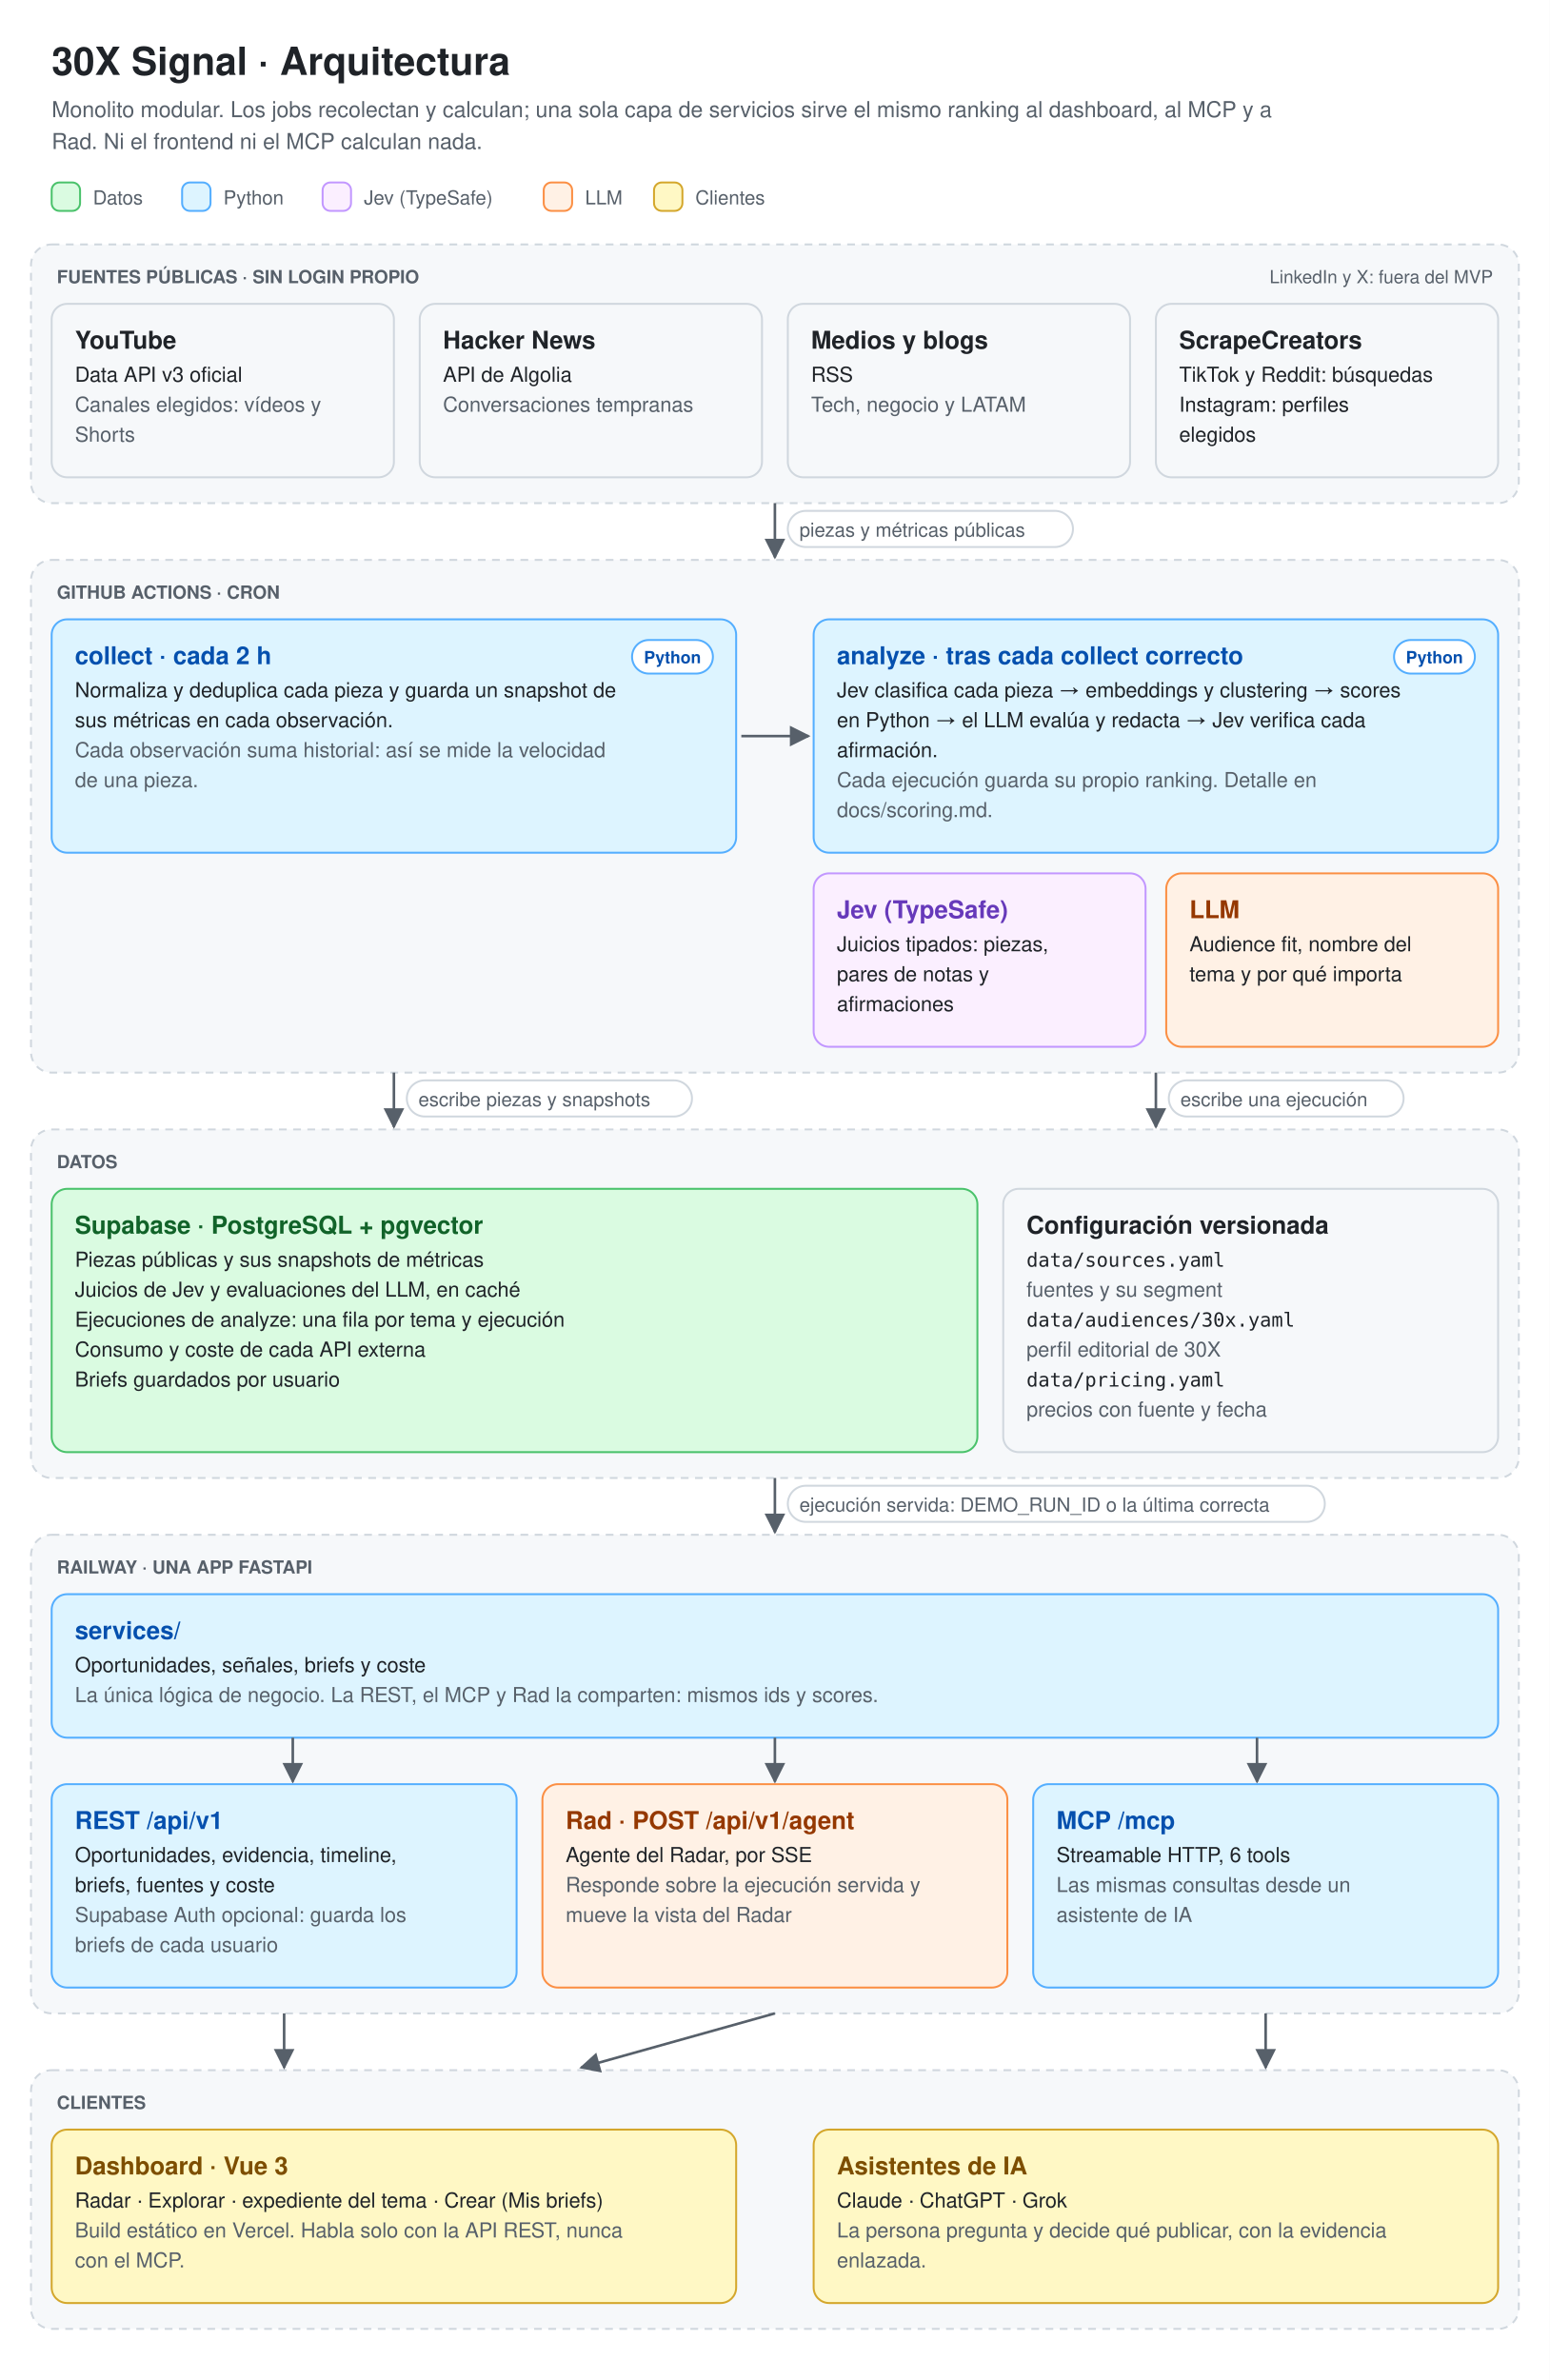
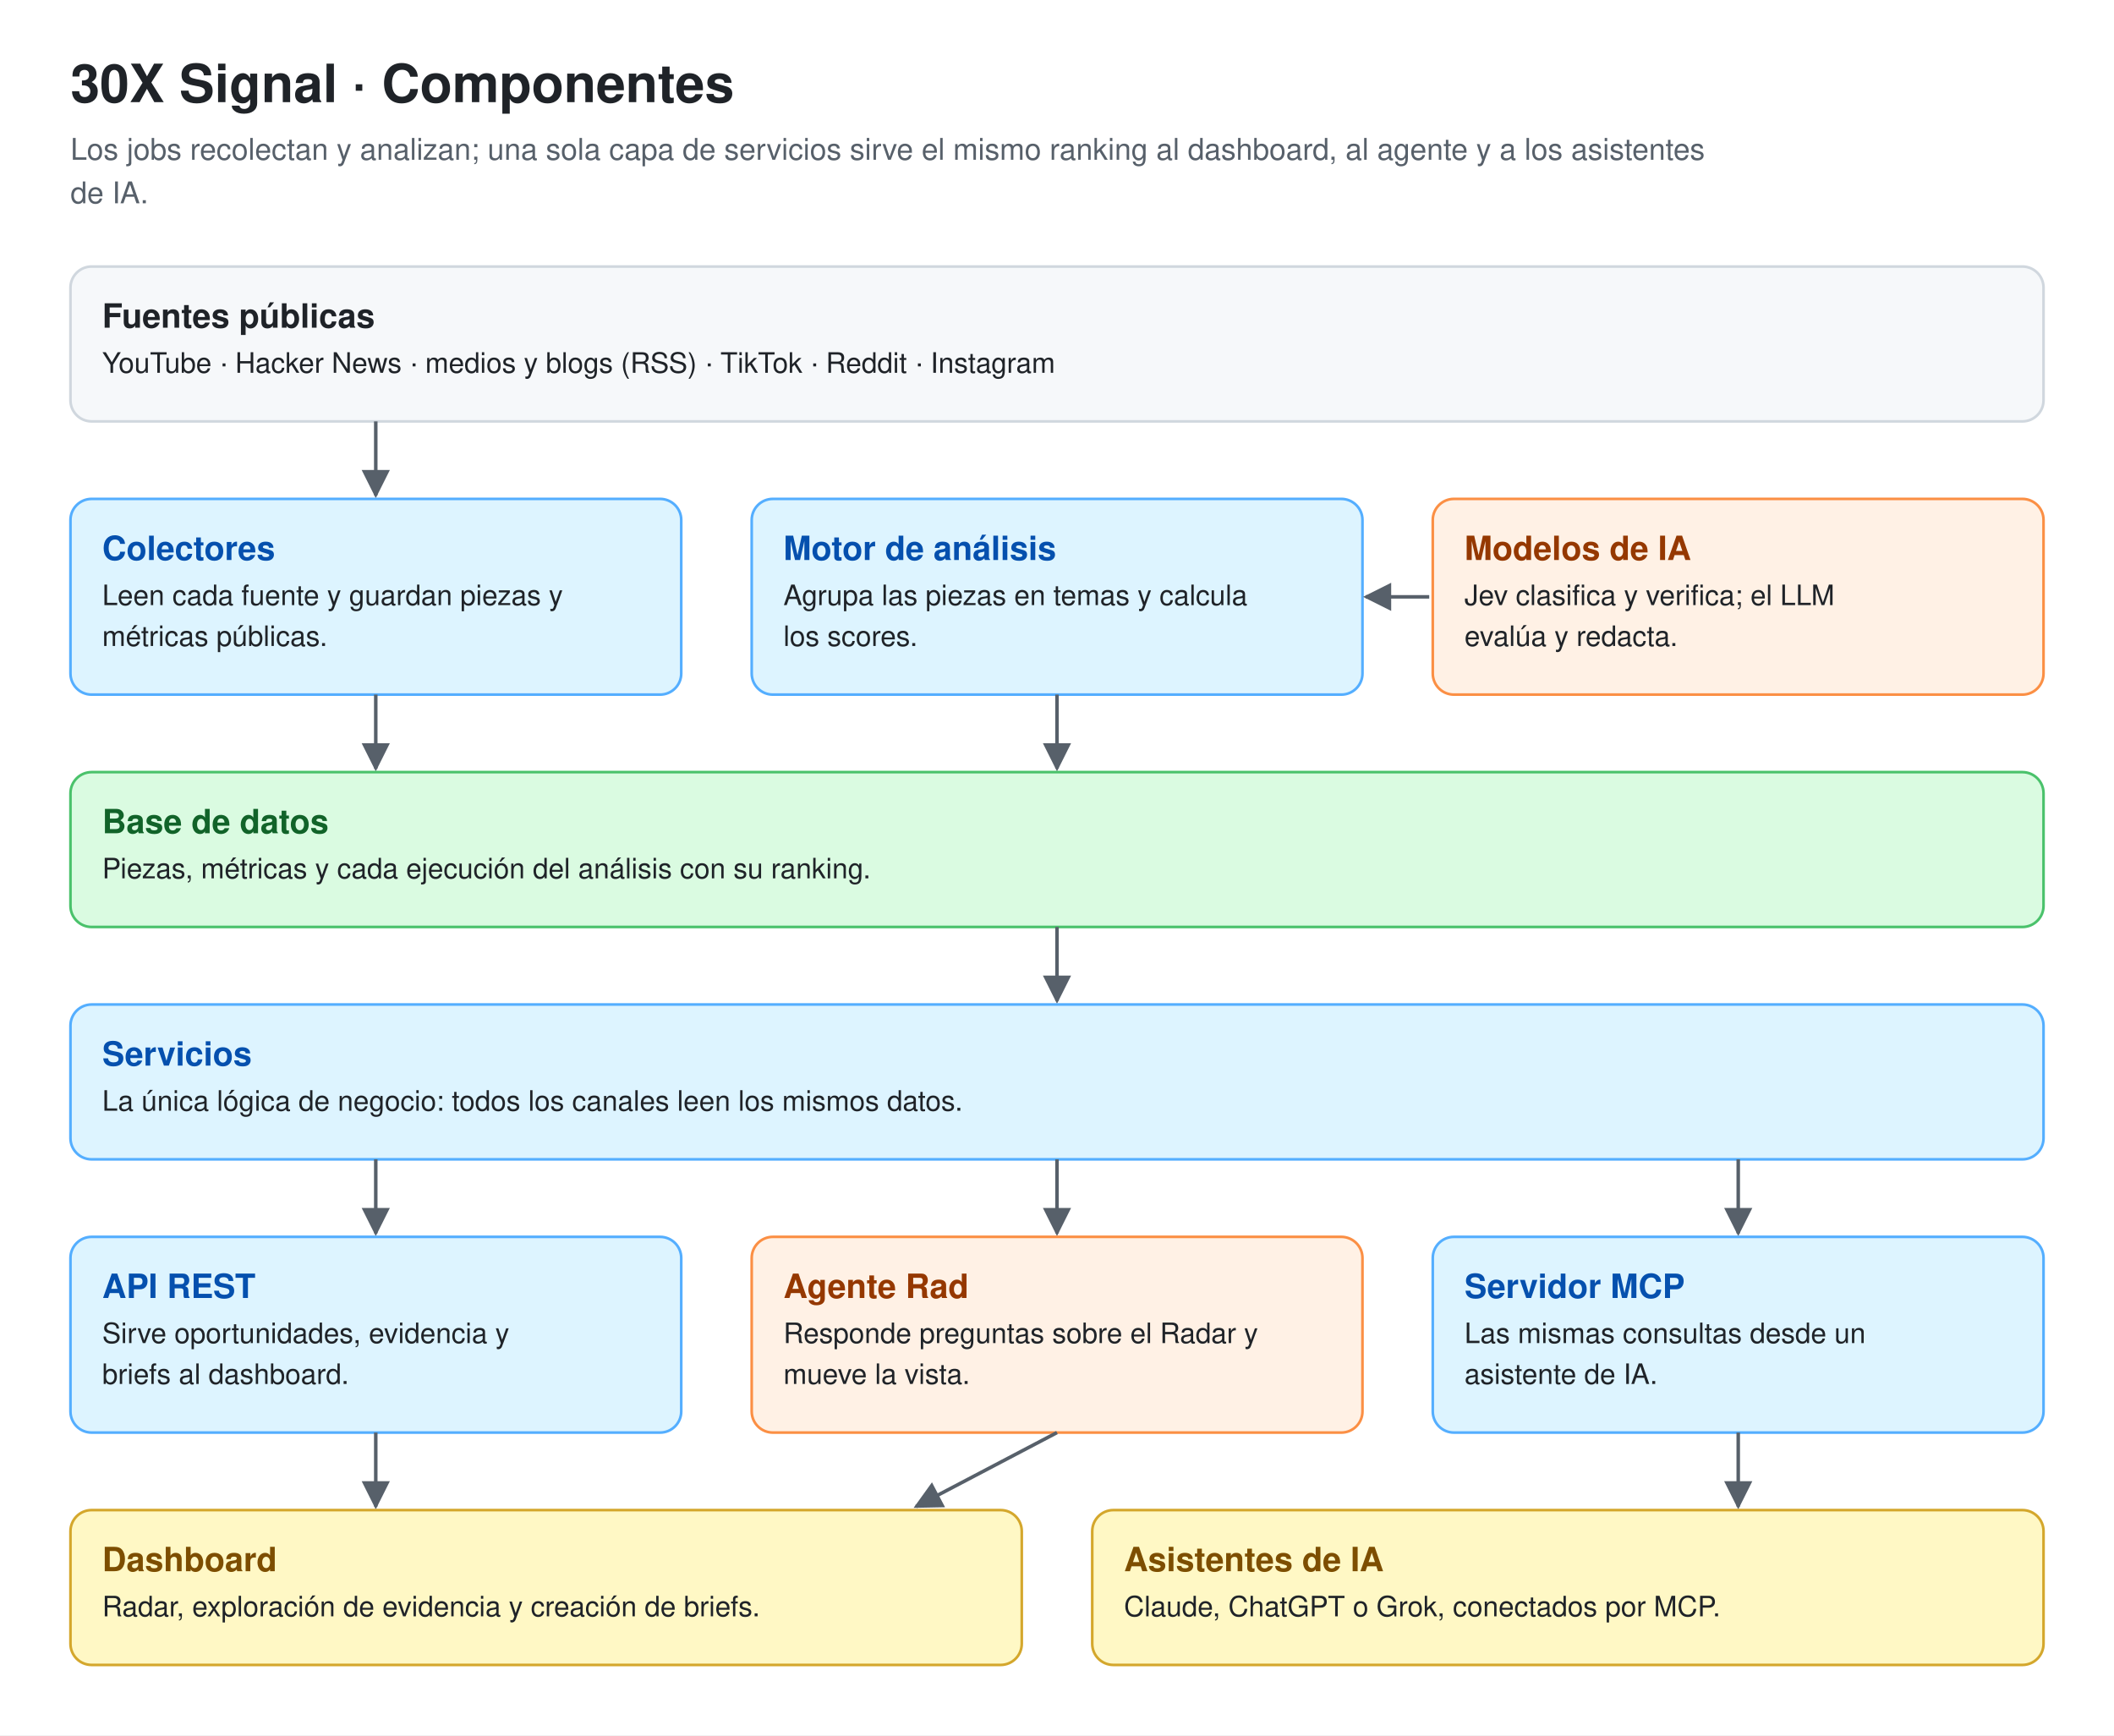
- <svg xmlns="http://www.w3.org/2000/svg" width="1200" height="1843" viewBox="0 0 1200 1843" role="img" aria-labelledby="t d">
+ <svg xmlns="http://www.w3.org/2000/svg" width="1200" height="985" viewBox="0 0 1200 985" role="img" aria-labelledby="t d">
  <defs>
    <marker id="arrow" viewBox="0 0 10 10" refX="9" refY="5" markerWidth="8" markerHeight="8" orient="auto-start-reverse">
      <path d="M0 0L10 5L0 10z" fill="#57606a" />
    </marker>
  </defs>
-   <rect width="1200" height="1843" fill="#ffffff" />
-   <rect x="24.0" y="1603.1" width="1152.0" height="200.3" rx="16" fill="#f6f8fa" stroke="#d0d7de" stroke-width="1.5" stroke-dasharray="6 5" />
-   <text x="44.0" y="1633.1" font-family="-apple-system, BlinkMacSystemFont, 'Segoe UI', Helvetica, Arial, sans-serif" font-size="14" font-weight="700" fill="#57606a" text-anchor="start">CLIENTES</text>
-   <rect x="24.0" y="1188.5" width="1152.0" height="370.6" rx="16" fill="#f6f8fa" stroke="#d0d7de" stroke-width="1.5" stroke-dasharray="6 5" />
-   <text x="44.0" y="1218.5" font-family="-apple-system, BlinkMacSystemFont, 'Segoe UI', Helvetica, Arial, sans-serif" font-size="14" font-weight="700" fill="#57606a" text-anchor="start">RAILWAY · UNA APP FASTAPI</text>
-   <rect x="24.0" y="874.6" width="1152.0" height="269.9" rx="16" fill="#f6f8fa" stroke="#d0d7de" stroke-width="1.5" stroke-dasharray="6 5" />
-   <text x="44.0" y="904.6" font-family="-apple-system, BlinkMacSystemFont, 'Segoe UI', Helvetica, Arial, sans-serif" font-size="14" font-weight="700" fill="#57606a" text-anchor="start">DATOS</text>
-   <rect x="24.0" y="433.6" width="1152.0" height="397.0" rx="16" fill="#f6f8fa" stroke="#d0d7de" stroke-width="1.5" stroke-dasharray="6 5" />
-   <text x="44.0" y="463.6" font-family="-apple-system, BlinkMacSystemFont, 'Segoe UI', Helvetica, Arial, sans-serif" font-size="14" font-weight="700" fill="#57606a" text-anchor="start">GITHUB ACTIONS · CRON</text>
-   <rect x="24.0" y="189.3" width="1152.0" height="200.3" rx="16" fill="#f6f8fa" stroke="#d0d7de" stroke-width="1.5" stroke-dasharray="6 5" />
-   <text x="44.0" y="219.3" font-family="-apple-system, BlinkMacSystemFont, 'Segoe UI', Helvetica, Arial, sans-serif" font-size="14" font-weight="700" fill="#57606a" text-anchor="start">FUENTES PÚBLICAS · SIN LOGIN PROPIO</text>
-   <text x="1156.0" y="219.3" font-family="-apple-system, BlinkMacSystemFont, 'Segoe UI', Helvetica, Arial, sans-serif" font-size="14" font-weight="400" fill="#57606a" text-anchor="end">LinkedIn y X: fuera del MVP</text>
-   <text x="40.0" y="58.0" font-family="-apple-system, BlinkMacSystemFont, 'Segoe UI', Helvetica, Arial, sans-serif" font-size="30" font-weight="700" fill="#1f2328" text-anchor="start">30X Signal · Arquitectura</text>
-   <text x="40.0" y="90.7" font-family="-apple-system, BlinkMacSystemFont, 'Segoe UI', Helvetica, Arial, sans-serif" font-size="17" font-weight="400" fill="#57606a" text-anchor="start">Monolito modular. Los jobs recolectan y calculan; una sola capa de servicios sirve el mismo ranking al dashboard, al MCP y a</text>
-   <text x="40.0" y="115.4" font-family="-apple-system, BlinkMacSystemFont, 'Segoe UI', Helvetica, Arial, sans-serif" font-size="17" font-weight="400" fill="#57606a" text-anchor="start">Rad. Ni el frontend ni el MCP calculan nada.</text>
-   <rect x="40.0" y="141.3" width="22.0" height="22.0" rx="6" fill="#dafbe1" stroke="#4ac26b" stroke-width="1.5" />
-   <text x="72.0" y="158.3" font-family="-apple-system, BlinkMacSystemFont, 'Segoe UI', Helvetica, Arial, sans-serif" font-size="15" font-weight="400" fill="#57606a" text-anchor="start">Datos</text>
-   <rect x="141.0" y="141.3" width="22.0" height="22.0" rx="6" fill="#ddf4ff" stroke="#54aeff" stroke-width="1.5" />
-   <text x="173.0" y="158.3" font-family="-apple-system, BlinkMacSystemFont, 'Segoe UI', Helvetica, Arial, sans-serif" font-size="15" font-weight="400" fill="#57606a" text-anchor="start">Python</text>
-   <rect x="249.8" y="141.3" width="22.0" height="22.0" rx="6" fill="#fbefff" stroke="#c297ff" stroke-width="1.5" />
-   <text x="281.8" y="158.3" font-family="-apple-system, BlinkMacSystemFont, 'Segoe UI', Helvetica, Arial, sans-serif" font-size="15" font-weight="400" fill="#57606a" text-anchor="start">Jev (TypeSafe)</text>
-   <rect x="421.0" y="141.3" width="22.0" height="22.0" rx="6" fill="#fff1e5" stroke="#fb8f44" stroke-width="1.5" />
-   <text x="453.0" y="158.3" font-family="-apple-system, BlinkMacSystemFont, 'Segoe UI', Helvetica, Arial, sans-serif" font-size="15" font-weight="400" fill="#57606a" text-anchor="start">LLM</text>
-   <rect x="506.4" y="141.3" width="22.0" height="22.0" rx="6" fill="#fff8c5" stroke="#d4a72c" stroke-width="1.5" />
-   <text x="538.4" y="158.3" font-family="-apple-system, BlinkMacSystemFont, 'Segoe UI', Helvetica, Arial, sans-serif" font-size="15" font-weight="400" fill="#57606a" text-anchor="start">Clientes</text>
-   <rect x="40.0" y="235.3" width="265.0" height="134.3" rx="12" fill="#f6f8fa" stroke="#d0d7de" stroke-width="1.5" />
-   <text x="58.0" y="270.0" font-family="-apple-system, BlinkMacSystemFont, 'Segoe UI', Helvetica, Arial, sans-serif" font-size="19" font-weight="650" fill="#1f2328" text-anchor="start">YouTube</text>
-   <text x="58.0" y="295.6" font-family="-apple-system, BlinkMacSystemFont, 'Segoe UI', Helvetica, Arial, sans-serif" font-size="16" font-weight="400" fill="#1f2328" text-anchor="start">Data API v3 oficial</text>
-   <text x="58.0" y="318.8" font-family="-apple-system, BlinkMacSystemFont, 'Segoe UI', Helvetica, Arial, sans-serif" font-size="16" font-weight="400" fill="#57606a" text-anchor="start">Canales elegidos: vídeos y</text>
-   <text x="58.0" y="342.0" font-family="-apple-system, BlinkMacSystemFont, 'Segoe UI', Helvetica, Arial, sans-serif" font-size="16" font-weight="400" fill="#57606a" text-anchor="start">Shorts</text>
-   <rect x="325.0" y="235.3" width="265.0" height="134.3" rx="12" fill="#f6f8fa" stroke="#d0d7de" stroke-width="1.5" />
-   <text x="343.0" y="270.0" font-family="-apple-system, BlinkMacSystemFont, 'Segoe UI', Helvetica, Arial, sans-serif" font-size="19" font-weight="650" fill="#1f2328" text-anchor="start">Hacker News</text>
-   <text x="343.0" y="295.6" font-family="-apple-system, BlinkMacSystemFont, 'Segoe UI', Helvetica, Arial, sans-serif" font-size="16" font-weight="400" fill="#1f2328" text-anchor="start">API de Algolia</text>
-   <text x="343.0" y="318.8" font-family="-apple-system, BlinkMacSystemFont, 'Segoe UI', Helvetica, Arial, sans-serif" font-size="16" font-weight="400" fill="#57606a" text-anchor="start">Conversaciones tempranas</text>
-   <rect x="610.0" y="235.3" width="265.0" height="134.3" rx="12" fill="#f6f8fa" stroke="#d0d7de" stroke-width="1.5" />
-   <text x="628.0" y="270.0" font-family="-apple-system, BlinkMacSystemFont, 'Segoe UI', Helvetica, Arial, sans-serif" font-size="19" font-weight="650" fill="#1f2328" text-anchor="start">Medios y blogs</text>
-   <text x="628.0" y="295.6" font-family="-apple-system, BlinkMacSystemFont, 'Segoe UI', Helvetica, Arial, sans-serif" font-size="16" font-weight="400" fill="#1f2328" text-anchor="start">RSS</text>
-   <text x="628.0" y="318.8" font-family="-apple-system, BlinkMacSystemFont, 'Segoe UI', Helvetica, Arial, sans-serif" font-size="16" font-weight="400" fill="#57606a" text-anchor="start">Tech, negocio y LATAM</text>
-   <rect x="895.0" y="235.3" width="265.0" height="134.3" rx="12" fill="#f6f8fa" stroke="#d0d7de" stroke-width="1.5" />
-   <text x="913.0" y="270.0" font-family="-apple-system, BlinkMacSystemFont, 'Segoe UI', Helvetica, Arial, sans-serif" font-size="19" font-weight="650" fill="#1f2328" text-anchor="start">ScrapeCreators</text>
-   <text x="913.0" y="295.6" font-family="-apple-system, BlinkMacSystemFont, 'Segoe UI', Helvetica, Arial, sans-serif" font-size="16" font-weight="400" fill="#1f2328" text-anchor="start">TikTok y Reddit: búsquedas</text>
-   <text x="913.0" y="318.8" font-family="-apple-system, BlinkMacSystemFont, 'Segoe UI', Helvetica, Arial, sans-serif" font-size="16" font-weight="400" fill="#1f2328" text-anchor="start">Instagram: perfiles</text>
-   <text x="913.0" y="342.0" font-family="-apple-system, BlinkMacSystemFont, 'Segoe UI', Helvetica, Arial, sans-serif" font-size="16" font-weight="400" fill="#1f2328" text-anchor="start">elegidos</text>
-   <line x1="600.0" y1="389.6" x2="600.0" y2="431.6" stroke="#57606a" stroke-width="2" marker-end="url(#arrow)" />
-   <rect x="610.0" y="395.6" width="220.8" height="28.0" rx="14" fill="#ffffff" stroke="#d0d7de" stroke-width="1.5" />
-   <text x="619.0" y="415.6" font-family="-apple-system, BlinkMacSystemFont, 'Segoe UI', Helvetica, Arial, sans-serif" font-size="15" font-weight="400" fill="#57606a" text-anchor="start">piezas y métricas públicas</text>
-   <rect x="40.0" y="479.6" width="530.0" height="180.7" rx="12" fill="#ddf4ff" stroke="#54aeff" stroke-width="1.5" />
-   <text x="58.0" y="514.3" font-family="-apple-system, BlinkMacSystemFont, 'Segoe UI', Helvetica, Arial, sans-serif" font-size="19" font-weight="650" fill="#0550ae" text-anchor="start">collect · cada 2 h</text>
-   <rect x="489.4" y="495.6" width="62.6" height="26.0" rx="13" fill="#ffffff" stroke="#54aeff" stroke-width="1.5" />
-   <text x="520.7" y="513.6" font-family="-apple-system, BlinkMacSystemFont, 'Segoe UI', Helvetica, Arial, sans-serif" font-size="13" font-weight="600" fill="#0550ae" text-anchor="middle">Python</text>
-   <text x="58.0" y="539.9" font-family="-apple-system, BlinkMacSystemFont, 'Segoe UI', Helvetica, Arial, sans-serif" font-size="16" font-weight="400" fill="#1f2328" text-anchor="start">Normaliza y deduplica cada pieza y guarda un snapshot de</text>
-   <text x="58.0" y="563.1" font-family="-apple-system, BlinkMacSystemFont, 'Segoe UI', Helvetica, Arial, sans-serif" font-size="16" font-weight="400" fill="#1f2328" text-anchor="start">sus métricas en cada observación.</text>
-   <text x="58.0" y="586.3" font-family="-apple-system, BlinkMacSystemFont, 'Segoe UI', Helvetica, Arial, sans-serif" font-size="16" font-weight="400" fill="#57606a" text-anchor="start">Cada observación suma historial: así se mide la velocidad</text>
-   <text x="58.0" y="609.5" font-family="-apple-system, BlinkMacSystemFont, 'Segoe UI', Helvetica, Arial, sans-serif" font-size="16" font-weight="400" fill="#57606a" text-anchor="start">de una pieza.</text>
-   <rect x="630.0" y="479.6" width="530.0" height="180.7" rx="12" fill="#ddf4ff" stroke="#54aeff" stroke-width="1.5" />
-   <text x="648.0" y="514.3" font-family="-apple-system, BlinkMacSystemFont, 'Segoe UI', Helvetica, Arial, sans-serif" font-size="19" font-weight="650" fill="#0550ae" text-anchor="start">analyze · tras cada collect correcto</text>
-   <rect x="1079.4" y="495.6" width="62.6" height="26.0" rx="13" fill="#ffffff" stroke="#54aeff" stroke-width="1.5" />
-   <text x="1110.7" y="513.6" font-family="-apple-system, BlinkMacSystemFont, 'Segoe UI', Helvetica, Arial, sans-serif" font-size="13" font-weight="600" fill="#0550ae" text-anchor="middle">Python</text>
-   <text x="648.0" y="539.9" font-family="-apple-system, BlinkMacSystemFont, 'Segoe UI', Helvetica, Arial, sans-serif" font-size="16" font-weight="400" fill="#1f2328" text-anchor="start">Jev clasifica cada pieza → embeddings y clustering → scores</text>
-   <text x="648.0" y="563.1" font-family="-apple-system, BlinkMacSystemFont, 'Segoe UI', Helvetica, Arial, sans-serif" font-size="16" font-weight="400" fill="#1f2328" text-anchor="start">en Python → el LLM evalúa y redacta → Jev verifica cada</text>
-   <text x="648.0" y="586.3" font-family="-apple-system, BlinkMacSystemFont, 'Segoe UI', Helvetica, Arial, sans-serif" font-size="16" font-weight="400" fill="#1f2328" text-anchor="start">afirmación.</text>
-   <text x="648.0" y="609.5" font-family="-apple-system, BlinkMacSystemFont, 'Segoe UI', Helvetica, Arial, sans-serif" font-size="16" font-weight="400" fill="#57606a" text-anchor="start">Cada ejecución guarda su propio ranking. Detalle en</text>
-   <text x="648.0" y="632.7" font-family="-apple-system, BlinkMacSystemFont, 'Segoe UI', Helvetica, Arial, sans-serif" font-size="16" font-weight="400" fill="#57606a" text-anchor="start">docs/scoring.md.</text>
-   <line x1="574.0" y1="570.0" x2="626.0" y2="570.0" stroke="#57606a" stroke-width="2" marker-end="url(#arrow)" />
-   <rect x="630.0" y="676.3" width="257.0" height="134.3" rx="12" fill="#fbefff" stroke="#c297ff" stroke-width="1.5" />
-   <text x="648.0" y="711.0" font-family="-apple-system, BlinkMacSystemFont, 'Segoe UI', Helvetica, Arial, sans-serif" font-size="19" font-weight="650" fill="#6639ba" text-anchor="start">Jev (TypeSafe)</text>
-   <text x="648.0" y="736.6" font-family="-apple-system, BlinkMacSystemFont, 'Segoe UI', Helvetica, Arial, sans-serif" font-size="16" font-weight="400" fill="#1f2328" text-anchor="start">Juicios tipados: piezas,</text>
-   <text x="648.0" y="759.8" font-family="-apple-system, BlinkMacSystemFont, 'Segoe UI', Helvetica, Arial, sans-serif" font-size="16" font-weight="400" fill="#1f2328" text-anchor="start">pares de notas y</text>
-   <text x="648.0" y="783.0" font-family="-apple-system, BlinkMacSystemFont, 'Segoe UI', Helvetica, Arial, sans-serif" font-size="16" font-weight="400" fill="#1f2328" text-anchor="start">afirmaciones</text>
-   <rect x="903.0" y="676.3" width="257.0" height="134.3" rx="12" fill="#fff1e5" stroke="#fb8f44" stroke-width="1.5" />
-   <text x="921.0" y="711.0" font-family="-apple-system, BlinkMacSystemFont, 'Segoe UI', Helvetica, Arial, sans-serif" font-size="19" font-weight="650" fill="#953800" text-anchor="start">LLM</text>
-   <text x="921.0" y="736.6" font-family="-apple-system, BlinkMacSystemFont, 'Segoe UI', Helvetica, Arial, sans-serif" font-size="16" font-weight="400" fill="#1f2328" text-anchor="start">Audience fit, nombre del</text>
-   <text x="921.0" y="759.8" font-family="-apple-system, BlinkMacSystemFont, 'Segoe UI', Helvetica, Arial, sans-serif" font-size="16" font-weight="400" fill="#1f2328" text-anchor="start">tema y por qué importa</text>
-   <line x1="305.0" y1="830.6" x2="305.0" y2="872.6" stroke="#57606a" stroke-width="2" marker-end="url(#arrow)" />
-   <rect x="315.0" y="836.6" width="220.8" height="28.0" rx="14" fill="#ffffff" stroke="#d0d7de" stroke-width="1.5" />
-   <text x="324.0" y="856.6" font-family="-apple-system, BlinkMacSystemFont, 'Segoe UI', Helvetica, Arial, sans-serif" font-size="15" font-weight="400" fill="#57606a" text-anchor="start">escribe piezas y snapshots</text>
-   <line x1="895.0" y1="830.6" x2="895.0" y2="872.6" stroke="#57606a" stroke-width="2" marker-end="url(#arrow)" />
-   <rect x="905.0" y="836.6" width="181.8" height="28.0" rx="14" fill="#ffffff" stroke="#d0d7de" stroke-width="1.5" />
-   <text x="914.0" y="856.6" font-family="-apple-system, BlinkMacSystemFont, 'Segoe UI', Helvetica, Arial, sans-serif" font-size="15" font-weight="400" fill="#57606a" text-anchor="start">escribe una ejecución</text>
-   <rect x="40.0" y="920.6" width="716.8" height="203.9" rx="12" fill="#dafbe1" stroke="#4ac26b" stroke-width="1.5" />
-   <text x="58.0" y="955.3" font-family="-apple-system, BlinkMacSystemFont, 'Segoe UI', Helvetica, Arial, sans-serif" font-size="19" font-weight="650" fill="#116329" text-anchor="start">Supabase · PostgreSQL + pgvector</text>
-   <text x="58.0" y="980.9" font-family="-apple-system, BlinkMacSystemFont, 'Segoe UI', Helvetica, Arial, sans-serif" font-size="16" font-weight="400" fill="#1f2328" text-anchor="start">Piezas públicas y sus snapshots de métricas</text>
-   <text x="58.0" y="1004.1" font-family="-apple-system, BlinkMacSystemFont, 'Segoe UI', Helvetica, Arial, sans-serif" font-size="16" font-weight="400" fill="#1f2328" text-anchor="start">Juicios de Jev y evaluaciones del LLM, en caché</text>
-   <text x="58.0" y="1027.3" font-family="-apple-system, BlinkMacSystemFont, 'Segoe UI', Helvetica, Arial, sans-serif" font-size="16" font-weight="400" fill="#1f2328" text-anchor="start">Ejecuciones de analyze: una fila por tema y ejecución</text>
-   <text x="58.0" y="1050.5" font-family="-apple-system, BlinkMacSystemFont, 'Segoe UI', Helvetica, Arial, sans-serif" font-size="16" font-weight="400" fill="#1f2328" text-anchor="start">Consumo y coste de cada API externa</text>
-   <text x="58.0" y="1073.7" font-family="-apple-system, BlinkMacSystemFont, 'Segoe UI', Helvetica, Arial, sans-serif" font-size="16" font-weight="400" fill="#1f2328" text-anchor="start">Briefs guardados por usuario</text>
-   <rect x="776.8" y="920.6" width="383.2" height="203.9" rx="12" fill="#f6f8fa" stroke="#d0d7de" stroke-width="1.5" />
-   <text x="794.8" y="955.3" font-family="-apple-system, BlinkMacSystemFont, 'Segoe UI', Helvetica, Arial, sans-serif" font-size="19" font-weight="650" fill="#1f2328" text-anchor="start">Configuración versionada</text>
-   <text x="794.8" y="980.9" font-family="ui-monospace, SFMono-Regular, Menlo, Consolas, monospace" font-size="15" font-weight="400" fill="#1f2328" text-anchor="start">data/sources.yaml</text>
-   <text x="794.8" y="1004.1" font-family="-apple-system, BlinkMacSystemFont, 'Segoe UI', Helvetica, Arial, sans-serif" font-size="16" font-weight="400" fill="#57606a" text-anchor="start">fuentes y su segment</text>
-   <text x="794.8" y="1027.3" font-family="ui-monospace, SFMono-Regular, Menlo, Consolas, monospace" font-size="15" font-weight="400" fill="#1f2328" text-anchor="start">data/audiences/30x.yaml</text>
-   <text x="794.8" y="1050.5" font-family="-apple-system, BlinkMacSystemFont, 'Segoe UI', Helvetica, Arial, sans-serif" font-size="16" font-weight="400" fill="#57606a" text-anchor="start">perfil editorial de 30X</text>
-   <text x="794.8" y="1073.7" font-family="ui-monospace, SFMono-Regular, Menlo, Consolas, monospace" font-size="15" font-weight="400" fill="#1f2328" text-anchor="start">data/pricing.yaml</text>
-   <text x="794.8" y="1096.9" font-family="-apple-system, BlinkMacSystemFont, 'Segoe UI', Helvetica, Arial, sans-serif" font-size="16" font-weight="400" fill="#57606a" text-anchor="start">precios con fuente y fecha</text>
-   <line x1="600.0" y1="1144.5" x2="600.0" y2="1186.5" stroke="#57606a" stroke-width="2" marker-end="url(#arrow)" />
-   <rect x="610.0" y="1150.5" width="415.8" height="28.0" rx="14" fill="#ffffff" stroke="#d0d7de" stroke-width="1.5" />
-   <text x="619.0" y="1170.5" font-family="-apple-system, BlinkMacSystemFont, 'Segoe UI', Helvetica, Arial, sans-serif" font-size="15" font-weight="400" fill="#57606a" text-anchor="start">ejecución servida: DEMO_RUN_ID o la última correcta</text>
-   <rect x="40.0" y="1234.5" width="1120.0" height="111.1" rx="12" fill="#ddf4ff" stroke="#54aeff" stroke-width="1.5" />
-   <text x="58.0" y="1269.2" font-family="-apple-system, BlinkMacSystemFont, 'Segoe UI', Helvetica, Arial, sans-serif" font-size="19" font-weight="650" fill="#0550ae" text-anchor="start">services/</text>
-   <text x="58.0" y="1294.8" font-family="-apple-system, BlinkMacSystemFont, 'Segoe UI', Helvetica, Arial, sans-serif" font-size="16" font-weight="400" fill="#1f2328" text-anchor="start">Oportunidades, señales, briefs y coste</text>
-   <text x="58.0" y="1318.0" font-family="-apple-system, BlinkMacSystemFont, 'Segoe UI', Helvetica, Arial, sans-serif" font-size="16" font-weight="400" fill="#57606a" text-anchor="start">La única lógica de negocio. La REST, el MCP y Rad la comparten: mismos ids y scores.</text>
-   <line x1="226.7" y1="1345.6" x2="226.7" y2="1379.6" stroke="#57606a" stroke-width="2" marker-end="url(#arrow)" />
-   <line x1="600.0" y1="1345.6" x2="600.0" y2="1379.6" stroke="#57606a" stroke-width="2" marker-end="url(#arrow)" />
-   <line x1="973.3" y1="1345.6" x2="973.3" y2="1379.6" stroke="#57606a" stroke-width="2" marker-end="url(#arrow)" />
-   <rect x="40.0" y="1381.6" width="360.0" height="157.5" rx="12" fill="#ddf4ff" stroke="#54aeff" stroke-width="1.5" />
-   <text x="58.0" y="1416.3" font-family="-apple-system, BlinkMacSystemFont, 'Segoe UI', Helvetica, Arial, sans-serif" font-size="19" font-weight="650" fill="#0550ae" text-anchor="start">REST /api/v1</text>
-   <text x="58.0" y="1441.9" font-family="-apple-system, BlinkMacSystemFont, 'Segoe UI', Helvetica, Arial, sans-serif" font-size="16" font-weight="400" fill="#1f2328" text-anchor="start">Oportunidades, evidencia, timeline,</text>
-   <text x="58.0" y="1465.1" font-family="-apple-system, BlinkMacSystemFont, 'Segoe UI', Helvetica, Arial, sans-serif" font-size="16" font-weight="400" fill="#1f2328" text-anchor="start">briefs, fuentes y coste</text>
-   <text x="58.0" y="1488.3" font-family="-apple-system, BlinkMacSystemFont, 'Segoe UI', Helvetica, Arial, sans-serif" font-size="16" font-weight="400" fill="#57606a" text-anchor="start">Supabase Auth opcional: guarda los</text>
-   <text x="58.0" y="1511.5" font-family="-apple-system, BlinkMacSystemFont, 'Segoe UI', Helvetica, Arial, sans-serif" font-size="16" font-weight="400" fill="#57606a" text-anchor="start">briefs de cada usuario</text>
-   <rect x="420.0" y="1381.6" width="360.0" height="157.5" rx="12" fill="#fff1e5" stroke="#fb8f44" stroke-width="1.5" />
-   <text x="438.0" y="1416.3" font-family="-apple-system, BlinkMacSystemFont, 'Segoe UI', Helvetica, Arial, sans-serif" font-size="19" font-weight="650" fill="#953800" text-anchor="start">Rad · POST /api/v1/agent</text>
-   <text x="438.0" y="1441.9" font-family="-apple-system, BlinkMacSystemFont, 'Segoe UI', Helvetica, Arial, sans-serif" font-size="16" font-weight="400" fill="#1f2328" text-anchor="start">Agente del Radar, por SSE</text>
-   <text x="438.0" y="1465.1" font-family="-apple-system, BlinkMacSystemFont, 'Segoe UI', Helvetica, Arial, sans-serif" font-size="16" font-weight="400" fill="#57606a" text-anchor="start">Responde sobre la ejecución servida y</text>
-   <text x="438.0" y="1488.3" font-family="-apple-system, BlinkMacSystemFont, 'Segoe UI', Helvetica, Arial, sans-serif" font-size="16" font-weight="400" fill="#57606a" text-anchor="start">mueve la vista del Radar</text>
-   <rect x="800.0" y="1381.6" width="360.0" height="157.5" rx="12" fill="#ddf4ff" stroke="#54aeff" stroke-width="1.5" />
-   <text x="818.0" y="1416.3" font-family="-apple-system, BlinkMacSystemFont, 'Segoe UI', Helvetica, Arial, sans-serif" font-size="19" font-weight="650" fill="#0550ae" text-anchor="start">MCP /mcp</text>
-   <text x="818.0" y="1441.9" font-family="-apple-system, BlinkMacSystemFont, 'Segoe UI', Helvetica, Arial, sans-serif" font-size="16" font-weight="400" fill="#1f2328" text-anchor="start">Streamable HTTP, 6 tools</text>
-   <text x="818.0" y="1465.1" font-family="-apple-system, BlinkMacSystemFont, 'Segoe UI', Helvetica, Arial, sans-serif" font-size="16" font-weight="400" fill="#57606a" text-anchor="start">Las mismas consultas desde un</text>
-   <text x="818.0" y="1488.3" font-family="-apple-system, BlinkMacSystemFont, 'Segoe UI', Helvetica, Arial, sans-serif" font-size="16" font-weight="400" fill="#57606a" text-anchor="start">asistente de IA</text>
-   <line x1="220.0" y1="1559.1" x2="220.0" y2="1601.1" stroke="#57606a" stroke-width="2" marker-end="url(#arrow)" />
-   <line x1="600.0" y1="1559.1" x2="450.0" y2="1601.1" stroke="#57606a" stroke-width="2" marker-end="url(#arrow)" />
-   <line x1="980.0" y1="1559.1" x2="980.0" y2="1601.1" stroke="#57606a" stroke-width="2" marker-end="url(#arrow)" />
-   <rect x="40.0" y="1649.1" width="530.0" height="134.3" rx="12" fill="#fff8c5" stroke="#d4a72c" stroke-width="1.5" />
-   <text x="58.0" y="1683.8" font-family="-apple-system, BlinkMacSystemFont, 'Segoe UI', Helvetica, Arial, sans-serif" font-size="19" font-weight="650" fill="#7d4e00" text-anchor="start">Dashboard · Vue 3</text>
-   <text x="58.0" y="1709.4" font-family="-apple-system, BlinkMacSystemFont, 'Segoe UI', Helvetica, Arial, sans-serif" font-size="16" font-weight="400" fill="#1f2328" text-anchor="start">Radar · Explorar · expediente del tema · Crear (Mis briefs)</text>
-   <text x="58.0" y="1732.6" font-family="-apple-system, BlinkMacSystemFont, 'Segoe UI', Helvetica, Arial, sans-serif" font-size="16" font-weight="400" fill="#57606a" text-anchor="start">Build estático en Vercel. Habla solo con la API REST, nunca</text>
-   <text x="58.0" y="1755.8" font-family="-apple-system, BlinkMacSystemFont, 'Segoe UI', Helvetica, Arial, sans-serif" font-size="16" font-weight="400" fill="#57606a" text-anchor="start">con el MCP.</text>
-   <rect x="630.0" y="1649.1" width="530.0" height="134.3" rx="12" fill="#fff8c5" stroke="#d4a72c" stroke-width="1.5" />
-   <text x="648.0" y="1683.8" font-family="-apple-system, BlinkMacSystemFont, 'Segoe UI', Helvetica, Arial, sans-serif" font-size="19" font-weight="650" fill="#7d4e00" text-anchor="start">Asistentes de IA</text>
-   <text x="648.0" y="1709.4" font-family="-apple-system, BlinkMacSystemFont, 'Segoe UI', Helvetica, Arial, sans-serif" font-size="16" font-weight="400" fill="#1f2328" text-anchor="start">Claude · ChatGPT · Grok</text>
-   <text x="648.0" y="1732.6" font-family="-apple-system, BlinkMacSystemFont, 'Segoe UI', Helvetica, Arial, sans-serif" font-size="16" font-weight="400" fill="#57606a" text-anchor="start">La persona pregunta y decide qué publicar, con la evidencia</text>
-   <text x="648.0" y="1755.8" font-family="-apple-system, BlinkMacSystemFont, 'Segoe UI', Helvetica, Arial, sans-serif" font-size="16" font-weight="400" fill="#57606a" text-anchor="start">enlazada.</text>
+   <rect width="1200" height="985" fill="#ffffff" />
+   <text x="40.0" y="58.0" font-family="-apple-system, BlinkMacSystemFont, 'Segoe UI', Helvetica, Arial, sans-serif" font-size="30" font-weight="700" fill="#1f2328" text-anchor="start">30X Signal · Componentes</text>
+   <text x="40.0" y="90.7" font-family="-apple-system, BlinkMacSystemFont, 'Segoe UI', Helvetica, Arial, sans-serif" font-size="17" font-weight="400" fill="#57606a" text-anchor="start">Los jobs recolectan y analizan; una sola capa de servicios sirve el mismo ranking al dashboard, al agente y a los asistentes</text>
+   <text x="40.0" y="115.4" font-family="-apple-system, BlinkMacSystemFont, 'Segoe UI', Helvetica, Arial, sans-serif" font-size="17" font-weight="400" fill="#57606a" text-anchor="start">de IA.</text>
+   <rect x="40.0" y="151.3" width="1120.0" height="87.9" rx="12" fill="#f6f8fa" stroke="#d0d7de" stroke-width="1.5" />
+   <text x="58.0" y="186.0" font-family="-apple-system, BlinkMacSystemFont, 'Segoe UI', Helvetica, Arial, sans-serif" font-size="19" font-weight="650" fill="#1f2328" text-anchor="start">Fuentes públicas</text>
+   <text x="58.0" y="211.6" font-family="-apple-system, BlinkMacSystemFont, 'Segoe UI', Helvetica, Arial, sans-serif" font-size="16" font-weight="400" fill="#1f2328" text-anchor="start">YouTube · Hacker News · medios y blogs (RSS) · TikTok · Reddit · Instagram</text>
+   <line x1="213.3" y1="239.2" x2="213.3" y2="281.2" stroke="#57606a" stroke-width="2" marker-end="url(#arrow)" />
+   <rect x="40.0" y="283.2" width="346.7" height="111.1" rx="12" fill="#ddf4ff" stroke="#54aeff" stroke-width="1.5" />
+   <text x="58.0" y="317.9" font-family="-apple-system, BlinkMacSystemFont, 'Segoe UI', Helvetica, Arial, sans-serif" font-size="19" font-weight="650" fill="#0550ae" text-anchor="start">Colectores</text>
+   <text x="58.0" y="343.5" font-family="-apple-system, BlinkMacSystemFont, 'Segoe UI', Helvetica, Arial, sans-serif" font-size="16" font-weight="400" fill="#1f2328" text-anchor="start">Leen cada fuente y guardan piezas y</text>
+   <text x="58.0" y="366.7" font-family="-apple-system, BlinkMacSystemFont, 'Segoe UI', Helvetica, Arial, sans-serif" font-size="16" font-weight="400" fill="#1f2328" text-anchor="start">métricas públicas.</text>
+   <rect x="426.7" y="283.2" width="346.7" height="111.1" rx="12" fill="#ddf4ff" stroke="#54aeff" stroke-width="1.5" />
+   <text x="444.7" y="317.9" font-family="-apple-system, BlinkMacSystemFont, 'Segoe UI', Helvetica, Arial, sans-serif" font-size="19" font-weight="650" fill="#0550ae" text-anchor="start">Motor de análisis</text>
+   <text x="444.7" y="343.5" font-family="-apple-system, BlinkMacSystemFont, 'Segoe UI', Helvetica, Arial, sans-serif" font-size="16" font-weight="400" fill="#1f2328" text-anchor="start">Agrupa las piezas en temas y calcula</text>
+   <text x="444.7" y="366.7" font-family="-apple-system, BlinkMacSystemFont, 'Segoe UI', Helvetica, Arial, sans-serif" font-size="16" font-weight="400" fill="#1f2328" text-anchor="start">los scores.</text>
+   <rect x="813.3" y="283.2" width="346.7" height="111.1" rx="12" fill="#fff1e5" stroke="#fb8f44" stroke-width="1.5" />
+   <text x="831.3" y="317.9" font-family="-apple-system, BlinkMacSystemFont, 'Segoe UI', Helvetica, Arial, sans-serif" font-size="19" font-weight="650" fill="#953800" text-anchor="start">Modelos de IA</text>
+   <text x="831.3" y="343.5" font-family="-apple-system, BlinkMacSystemFont, 'Segoe UI', Helvetica, Arial, sans-serif" font-size="16" font-weight="400" fill="#1f2328" text-anchor="start">Jev clasifica y verifica; el LLM</text>
+   <text x="831.3" y="366.7" font-family="-apple-system, BlinkMacSystemFont, 'Segoe UI', Helvetica, Arial, sans-serif" font-size="16" font-weight="400" fill="#1f2328" text-anchor="start">evalúa y redacta.</text>
+   <line x1="811.3" y1="338.8" x2="775.3" y2="338.8" stroke="#57606a" stroke-width="2" marker-end="url(#arrow)" />
+   <line x1="213.3" y1="394.3" x2="213.3" y2="436.3" stroke="#57606a" stroke-width="2" marker-end="url(#arrow)" />
+   <line x1="600.0" y1="394.3" x2="600.0" y2="436.3" stroke="#57606a" stroke-width="2" marker-end="url(#arrow)" />
+   <rect x="40.0" y="438.3" width="1120.0" height="87.9" rx="12" fill="#dafbe1" stroke="#4ac26b" stroke-width="1.5" />
+   <text x="58.0" y="473.0" font-family="-apple-system, BlinkMacSystemFont, 'Segoe UI', Helvetica, Arial, sans-serif" font-size="19" font-weight="650" fill="#116329" text-anchor="start">Base de datos</text>
+   <text x="58.0" y="498.6" font-family="-apple-system, BlinkMacSystemFont, 'Segoe UI', Helvetica, Arial, sans-serif" font-size="16" font-weight="400" fill="#1f2328" text-anchor="start">Piezas, métricas y cada ejecución del análisis con su ranking.</text>
+   <line x1="600.0" y1="526.2" x2="600.0" y2="568.2" stroke="#57606a" stroke-width="2" marker-end="url(#arrow)" />
+   <rect x="40.0" y="570.2" width="1120.0" height="87.9" rx="12" fill="#ddf4ff" stroke="#54aeff" stroke-width="1.5" />
+   <text x="58.0" y="604.9" font-family="-apple-system, BlinkMacSystemFont, 'Segoe UI', Helvetica, Arial, sans-serif" font-size="19" font-weight="650" fill="#0550ae" text-anchor="start">Servicios</text>
+   <text x="58.0" y="630.5" font-family="-apple-system, BlinkMacSystemFont, 'Segoe UI', Helvetica, Arial, sans-serif" font-size="16" font-weight="400" fill="#1f2328" text-anchor="start">La única lógica de negocio: todos los canales leen los mismos datos.</text>
+   <line x1="213.3" y1="658.1" x2="213.3" y2="700.1" stroke="#57606a" stroke-width="2" marker-end="url(#arrow)" />
+   <line x1="600.0" y1="658.1" x2="600.0" y2="700.1" stroke="#57606a" stroke-width="2" marker-end="url(#arrow)" />
+   <line x1="986.7" y1="658.1" x2="986.7" y2="700.1" stroke="#57606a" stroke-width="2" marker-end="url(#arrow)" />
+   <rect x="40.0" y="702.1" width="346.7" height="111.1" rx="12" fill="#ddf4ff" stroke="#54aeff" stroke-width="1.5" />
+   <text x="58.0" y="736.8" font-family="-apple-system, BlinkMacSystemFont, 'Segoe UI', Helvetica, Arial, sans-serif" font-size="19" font-weight="650" fill="#0550ae" text-anchor="start">API REST</text>
+   <text x="58.0" y="762.4" font-family="-apple-system, BlinkMacSystemFont, 'Segoe UI', Helvetica, Arial, sans-serif" font-size="16" font-weight="400" fill="#1f2328" text-anchor="start">Sirve oportunidades, evidencia y</text>
+   <text x="58.0" y="785.6" font-family="-apple-system, BlinkMacSystemFont, 'Segoe UI', Helvetica, Arial, sans-serif" font-size="16" font-weight="400" fill="#1f2328" text-anchor="start">briefs al dashboard.</text>
+   <rect x="426.7" y="702.1" width="346.7" height="111.1" rx="12" fill="#fff1e5" stroke="#fb8f44" stroke-width="1.5" />
+   <text x="444.7" y="736.8" font-family="-apple-system, BlinkMacSystemFont, 'Segoe UI', Helvetica, Arial, sans-serif" font-size="19" font-weight="650" fill="#953800" text-anchor="start">Agente Rad</text>
+   <text x="444.7" y="762.4" font-family="-apple-system, BlinkMacSystemFont, 'Segoe UI', Helvetica, Arial, sans-serif" font-size="16" font-weight="400" fill="#1f2328" text-anchor="start">Responde preguntas sobre el Radar y</text>
+   <text x="444.7" y="785.6" font-family="-apple-system, BlinkMacSystemFont, 'Segoe UI', Helvetica, Arial, sans-serif" font-size="16" font-weight="400" fill="#1f2328" text-anchor="start">mueve la vista.</text>
+   <rect x="813.3" y="702.1" width="346.7" height="111.1" rx="12" fill="#ddf4ff" stroke="#54aeff" stroke-width="1.5" />
+   <text x="831.3" y="736.8" font-family="-apple-system, BlinkMacSystemFont, 'Segoe UI', Helvetica, Arial, sans-serif" font-size="19" font-weight="650" fill="#0550ae" text-anchor="start">Servidor MCP</text>
+   <text x="831.3" y="762.4" font-family="-apple-system, BlinkMacSystemFont, 'Segoe UI', Helvetica, Arial, sans-serif" font-size="16" font-weight="400" fill="#1f2328" text-anchor="start">Las mismas consultas desde un</text>
+   <text x="831.3" y="785.6" font-family="-apple-system, BlinkMacSystemFont, 'Segoe UI', Helvetica, Arial, sans-serif" font-size="16" font-weight="400" fill="#1f2328" text-anchor="start">asistente de IA.</text>
+   <line x1="213.3" y1="813.2" x2="213.3" y2="855.2" stroke="#57606a" stroke-width="2" marker-end="url(#arrow)" />
+   <line x1="600.0" y1="813.2" x2="520.0" y2="855.2" stroke="#57606a" stroke-width="2" marker-end="url(#arrow)" />
+   <line x1="986.7" y1="813.2" x2="986.7" y2="855.2" stroke="#57606a" stroke-width="2" marker-end="url(#arrow)" />
+   <rect x="40.0" y="857.2" width="540.0" height="87.9" rx="12" fill="#fff8c5" stroke="#d4a72c" stroke-width="1.5" />
+   <text x="58.0" y="891.9" font-family="-apple-system, BlinkMacSystemFont, 'Segoe UI', Helvetica, Arial, sans-serif" font-size="19" font-weight="650" fill="#7d4e00" text-anchor="start">Dashboard</text>
+   <text x="58.0" y="917.5" font-family="-apple-system, BlinkMacSystemFont, 'Segoe UI', Helvetica, Arial, sans-serif" font-size="16" font-weight="400" fill="#1f2328" text-anchor="start">Radar, exploración de evidencia y creación de briefs.</text>
+   <rect x="620.0" y="857.2" width="540.0" height="87.9" rx="12" fill="#fff8c5" stroke="#d4a72c" stroke-width="1.5" />
+   <text x="638.0" y="891.9" font-family="-apple-system, BlinkMacSystemFont, 'Segoe UI', Helvetica, Arial, sans-serif" font-size="19" font-weight="650" fill="#7d4e00" text-anchor="start">Asistentes de IA</text>
+   <text x="638.0" y="917.5" font-family="-apple-system, BlinkMacSystemFont, 'Segoe UI', Helvetica, Arial, sans-serif" font-size="16" font-weight="400" fill="#1f2328" text-anchor="start">Claude, ChatGPT o Grok, conectados por MCP.</text>
</svg>
